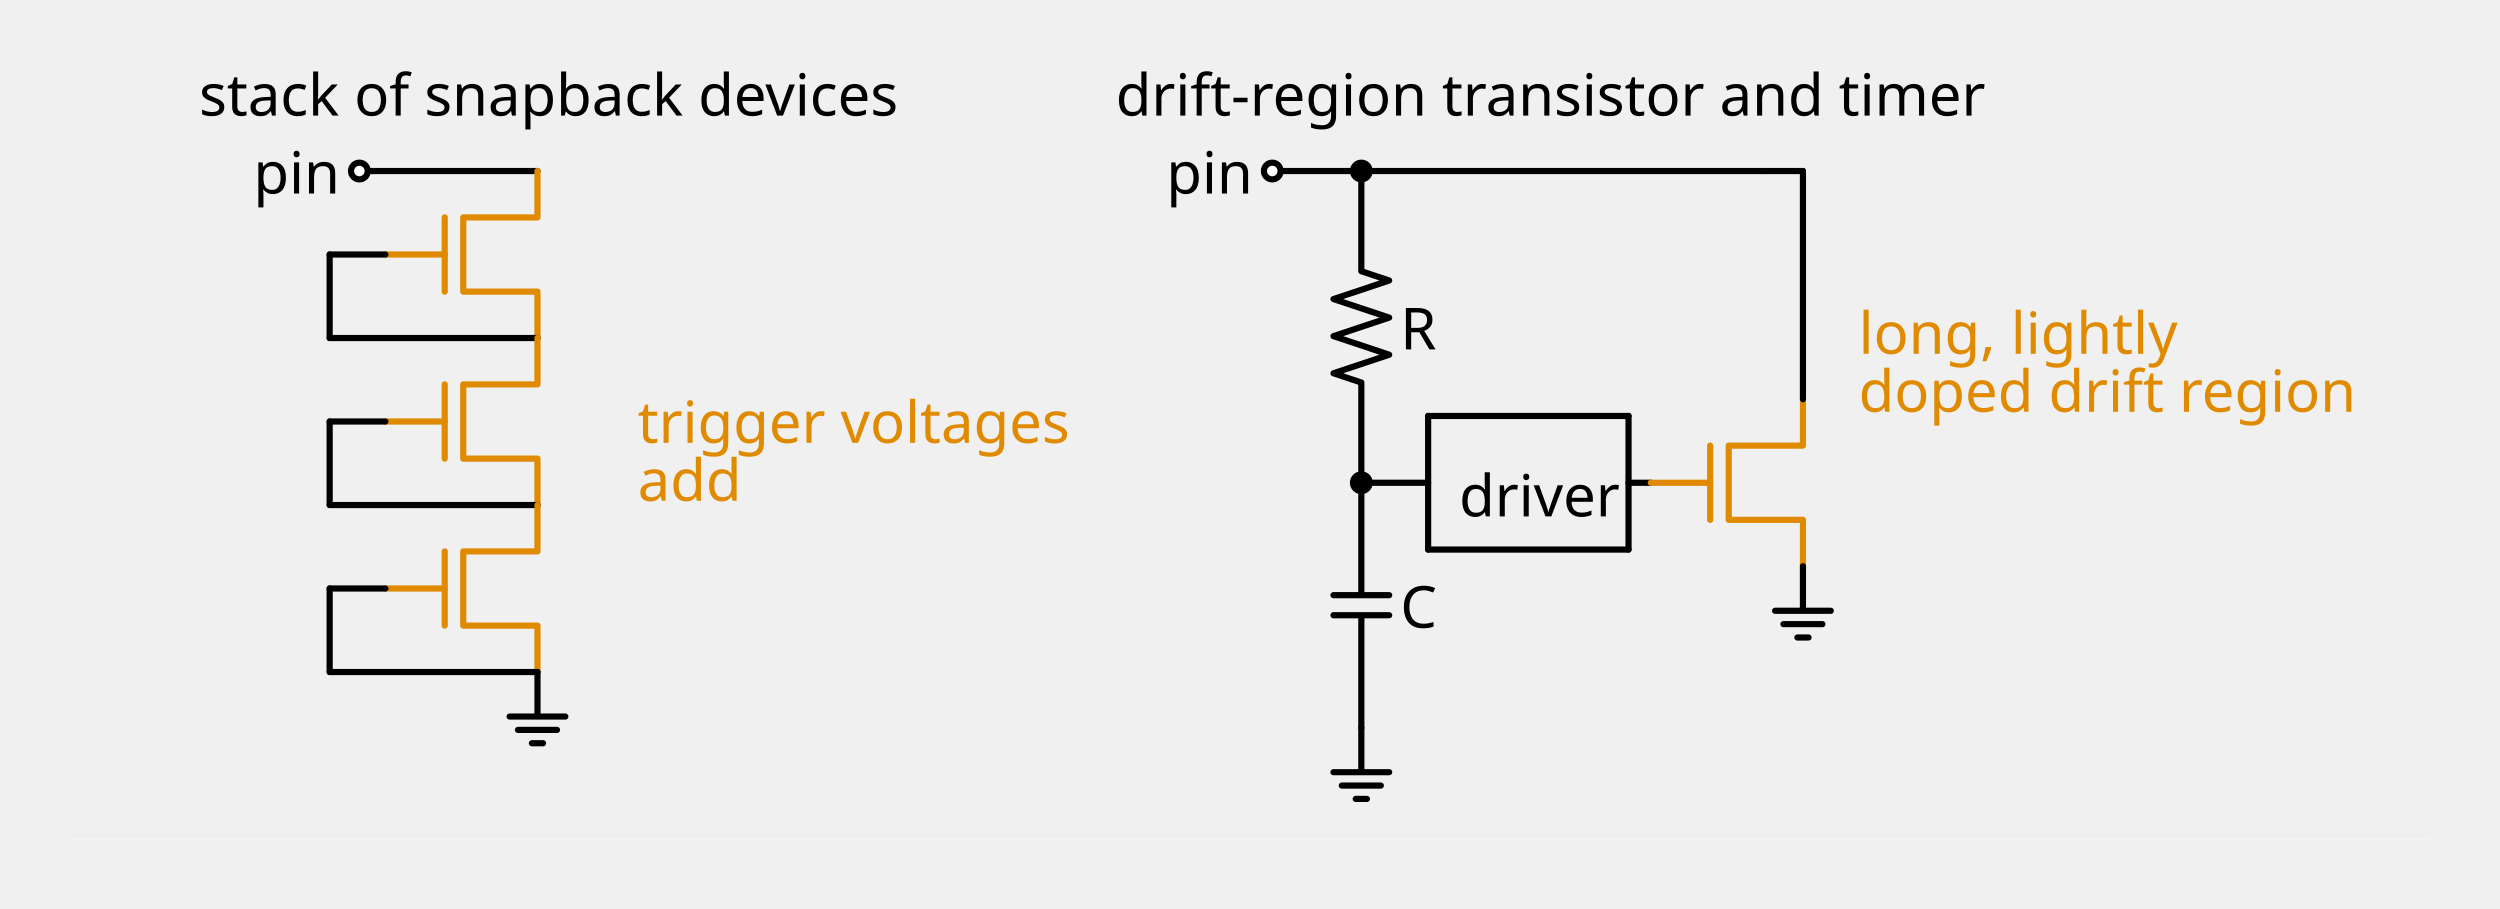
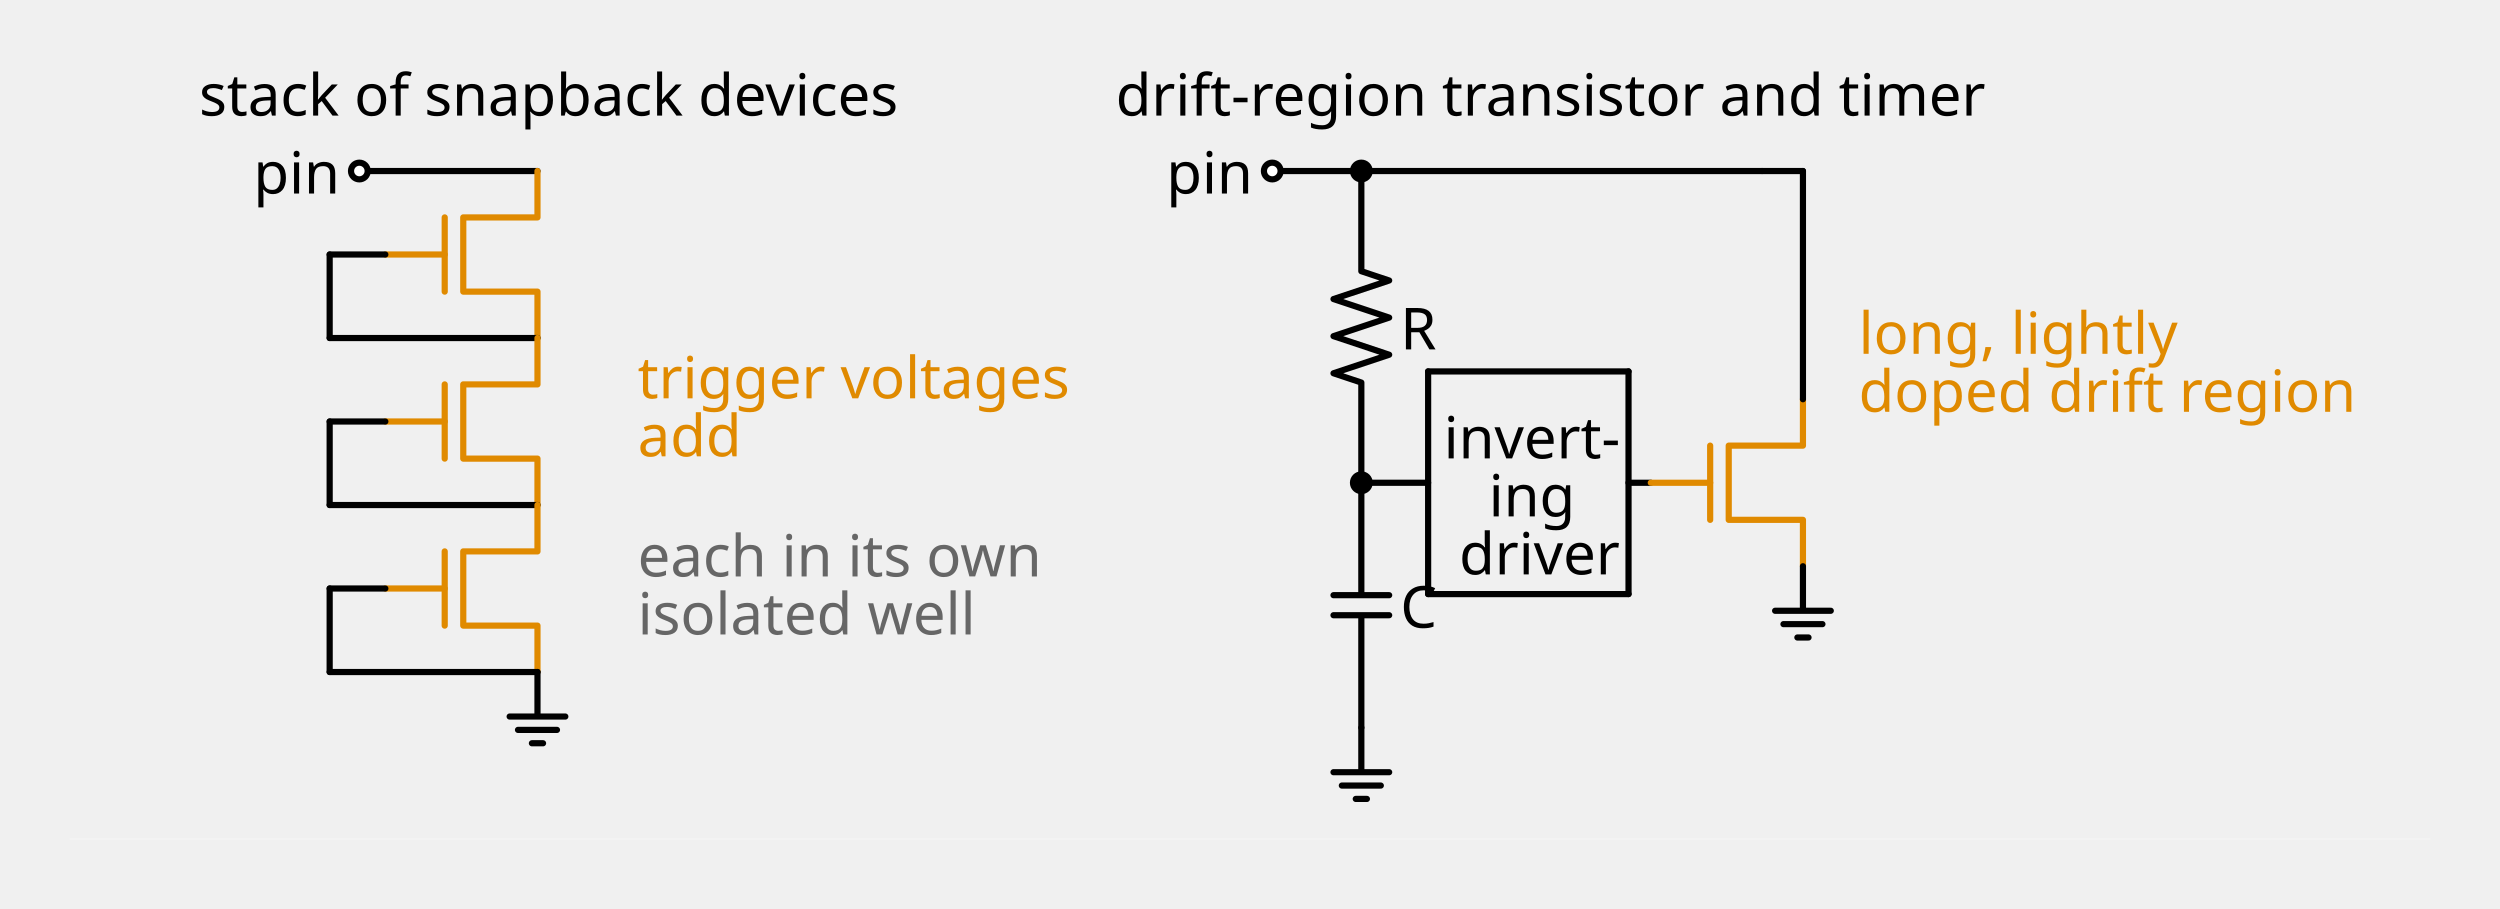
<svg xmlns="http://www.w3.org/2000/svg" xml:lang="en" height="235.12pt" width="646.72pt" viewBox="-92.96 -245.84 646.72 235.12">
  <path d="M 0.0,-201.6 L 23.04,-201.6 L 46.08,-201.6" style="stroke:black;fill:none;stroke-width:1.6;stroke-dasharray:-;stroke-linecap:round;stroke-linejoin:round;" />
  <path d="M 46.08,-158.4 L 46.08,-170.4 L 26.88,-170.4 L 26.88,-189.6 L 46.08,-189.6 L 46.08,-201.6" style="stroke:#e08a00;fill:none;stroke-width:1.6;stroke-dasharray:-;stroke-linecap:round;stroke-linejoin:round;" />
  <path d="M 22.08,-170.4 L 22.08,-189.6" style="stroke:#e08a00;fill:none;stroke-width:1.6;stroke-dasharray:-;stroke-linecap:round;stroke-linejoin:round;" />
  <path d="M 6.72,-180.0 L 22.08,-180" style="stroke:#e08a00;fill:none;stroke-width:1.6;stroke-dasharray:-;stroke-linecap:round;stroke-linejoin:round;" />
  <path d="M 6.72,-180.0 L -0.48,-180 L -7.68,-180" style="stroke:black;fill:none;stroke-width:1.6;stroke-dasharray:-;stroke-linecap:round;stroke-linejoin:round;" />
  <path d="M -7.68,-180.0 L -7.68,-169.2 L -7.68,-158.4" style="stroke:black;fill:none;stroke-width:1.6;stroke-dasharray:-;stroke-linecap:round;stroke-linejoin:round;" />
  <path d="M -7.68,-158.4 L 19.2,-158.4 L 46.08,-158.4" style="stroke:black;fill:none;stroke-width:1.6;stroke-dasharray:-;stroke-linecap:round;stroke-linejoin:round;" />
  <path d="M 46.08,-115.2 L 46.08,-127.2 L 26.88,-127.2 L 26.88,-146.4 L 46.08,-146.4 L 46.08,-158.4" style="stroke:#e08a00;fill:none;stroke-width:1.6;stroke-dasharray:-;stroke-linecap:round;stroke-linejoin:round;" />
  <path d="M 22.08,-127.2 L 22.08,-146.4" style="stroke:#e08a00;fill:none;stroke-width:1.6;stroke-dasharray:-;stroke-linecap:round;stroke-linejoin:round;" />
  <path d="M 6.72,-136.8 L 22.08,-136.8" style="stroke:#e08a00;fill:none;stroke-width:1.6;stroke-dasharray:-;stroke-linecap:round;stroke-linejoin:round;" />
  <path d="M 6.72,-136.8 L -0.48,-136.8 L -7.68,-136.8" style="stroke:black;fill:none;stroke-width:1.6;stroke-dasharray:-;stroke-linecap:round;stroke-linejoin:round;" />
  <path d="M -7.68,-136.8 L -7.68,-126 L -7.68,-115.2" style="stroke:black;fill:none;stroke-width:1.6;stroke-dasharray:-;stroke-linecap:round;stroke-linejoin:round;" />
  <path d="M -7.68,-115.2 L 19.2,-115.2 L 46.08,-115.2" style="stroke:black;fill:none;stroke-width:1.6;stroke-dasharray:-;stroke-linecap:round;stroke-linejoin:round;" />
  <path d="M 46.08,-72.0 L 46.08,-84 L 26.88,-84 L 26.88,-103.2 L 46.08,-103.2 L 46.08,-115.2" style="stroke:#e08a00;fill:none;stroke-width:1.6;stroke-dasharray:-;stroke-linecap:round;stroke-linejoin:round;" />
  <path d="M 22.08,-84 L 22.08,-103.2" style="stroke:#e08a00;fill:none;stroke-width:1.6;stroke-dasharray:-;stroke-linecap:round;stroke-linejoin:round;" />
  <path d="M 6.72,-93.6 L 22.08,-93.6" style="stroke:#e08a00;fill:none;stroke-width:1.6;stroke-dasharray:-;stroke-linecap:round;stroke-linejoin:round;" />
  <path d="M 6.72,-93.6 L -0.48,-93.6 L -7.68,-93.6" style="stroke:black;fill:none;stroke-width:1.6;stroke-dasharray:-;stroke-linecap:round;stroke-linejoin:round;" />
  <path d="M -7.68,-93.6 L -7.68,-82.8 L -7.68,-72" style="stroke:black;fill:none;stroke-width:1.6;stroke-dasharray:-;stroke-linecap:round;stroke-linejoin:round;" />
  <path d="M -7.68,-72.0 L 19.2,-72 L 46.08,-72" style="stroke:black;fill:none;stroke-width:1.6;stroke-dasharray:-;stroke-linecap:round;stroke-linejoin:round;" />
  <path d="M 46.08,-72.0 L 46.08,-60.48 L 38.88,-60.48 L 53.28,-60.48 M 41.04,-57.024 L 51.12,-57.024 M 44.64,-53.568 L 47.52,-53.568" style="stroke:black;fill:none;stroke-width:1.6;stroke-dasharray:-;stroke-linecap:round;stroke-linejoin:round;" />
  <path d="M 236.16,-201.6 L 299.52,-201.6 L 362.88,-201.6" style="stroke:black;fill:none;stroke-width:1.6;stroke-dasharray:-;stroke-linecap:round;stroke-linejoin:round;" />
  <path d="M 259.2,-201.6 L 259.2,-175.68 L 266.4,-173.28 L 252,-168.48 L 266.4,-163.68 L 252,-158.88 L 266.4,-154.08 L 252,-149.28 L 259.2,-146.88 L 259.2,-120.96" style="stroke:black;fill:none;stroke-width:1.6;stroke-dasharray:-;stroke-linecap:round;stroke-linejoin:round;" />
  <path d="M 259.2,-120.96 L 259.2,-91.872 M 266.4,-91.872 L 252,-91.872 M 266.4,-86.688 L 252,-86.688 M 259.2,-86.688 L 259.2,-57.6" style="stroke:black;fill:none;stroke-width:1.6;stroke-dasharray:-;stroke-linecap:round;stroke-linejoin:round;" />
  <path d="M 259.2,-57.6 L 259.2,-46.08 L 252,-46.08 L 266.4,-46.08 M 254.16,-42.624 L 264.24,-42.624 M 257.76,-39.168 L 260.64,-39.168" style="stroke:black;fill:none;stroke-width:1.6;stroke-dasharray:-;stroke-linecap:round;stroke-linejoin:round;" />
  <path d="M 259.2,-120.96 L 267.84,-120.96 L 276.48,-120.96" style="stroke:black;fill:none;stroke-width:1.6;stroke-dasharray:-;stroke-linecap:round;stroke-linejoin:round;" />
-   <path d="M 276.48,-103.68 L 302.4,-103.68 L 328.32,-103.68" style="stroke:black;fill:none;stroke-width:1.6;stroke-dasharray:-;stroke-linecap:round;stroke-linejoin:round;" />
-   <path d="M 328.32,-103.68 L 328.32,-120.96 L 328.32,-138.24" style="stroke:black;fill:none;stroke-width:1.6;stroke-dasharray:-;stroke-linecap:round;stroke-linejoin:round;" />
-   <path d="M 328.32,-138.24 L 302.4,-138.24 L 276.48,-138.24" style="stroke:black;fill:none;stroke-width:1.6;stroke-dasharray:-;stroke-linecap:round;stroke-linejoin:round;" />
-   <path d="M 276.48,-138.24 L 276.48,-120.96 L 276.48,-103.68" style="stroke:black;fill:none;stroke-width:1.6;stroke-dasharray:-;stroke-linecap:round;stroke-linejoin:round;" />
+   <path d="M 276.48,-92.16 L 302.4,-92.16 L 328.32,-92.16" style="stroke:black;fill:none;stroke-width:1.6;stroke-dasharray:-;stroke-linecap:round;stroke-linejoin:round;" />
+   <path d="M 328.32,-92.16 L 328.32,-120.96 L 328.32,-149.76" style="stroke:black;fill:none;stroke-width:1.6;stroke-dasharray:-;stroke-linecap:round;stroke-linejoin:round;" />
+   <path d="M 328.32,-149.76 L 302.4,-149.76 L 276.48,-149.76" style="stroke:black;fill:none;stroke-width:1.6;stroke-dasharray:-;stroke-linecap:round;stroke-linejoin:round;" />
+   <path d="M 276.48,-149.76 L 276.48,-120.96 L 276.48,-92.16" style="stroke:black;fill:none;stroke-width:1.6;stroke-dasharray:-;stroke-linecap:round;stroke-linejoin:round;" />
  <path d="M 328.32,-120.96 L 331.2,-120.96 L 334.08,-120.96" style="stroke:black;fill:none;stroke-width:1.6;stroke-dasharray:-;stroke-linecap:round;stroke-linejoin:round;" />
  <path d="M 373.44,-99.36 L 373.44,-111.36 L 354.24,-111.36 L 354.24,-130.56 L 373.44,-130.56 L 373.44,-142.56" style="stroke:#e08a00;fill:none;stroke-width:1.6;stroke-dasharray:-;stroke-linecap:round;stroke-linejoin:round;" />
  <path d="M 349.44,-111.36 L 349.44,-130.56" style="stroke:#e08a00;fill:none;stroke-width:1.6;stroke-dasharray:-;stroke-linecap:round;stroke-linejoin:round;" />
  <path d="M 334.08,-120.96 L 349.44,-120.96" style="stroke:#e08a00;fill:none;stroke-width:1.6;stroke-dasharray:-;stroke-linecap:round;stroke-linejoin:round;" />
  <path d="M 373.44,-142.56 L 373.44,-172.08 L 373.44,-201.6" style="stroke:black;fill:none;stroke-width:1.6;stroke-dasharray:-;stroke-linecap:round;stroke-linejoin:round;" />
  <path d="M 362.88,-201.6 L 368.16,-201.6 L 373.44,-201.6" style="stroke:black;fill:none;stroke-width:1.6;stroke-dasharray:-;stroke-linecap:round;stroke-linejoin:round;" />
  <path d="M 373.44,-99.36 L 373.44,-87.84 L 366.24,-87.84 L 380.64,-87.84 M 368.4,-84.384 L 378.48,-84.384 M 372,-80.928 L 374.88,-80.928" style="stroke:black;fill:none;stroke-width:1.6;stroke-dasharray:-;stroke-linecap:round;stroke-linejoin:round;" />
  <path d="M -74.88,-28.8 L 230.4,-28.8 L 535.68,-28.8" style="stroke:white;fill:none;stroke-width:0.1;stroke-dasharray:-;stroke-linecap:round;stroke-linejoin:round;" />
  <text x="48.96" y="-236.76" dominant-baseline="central" fill="black" font-size="15" font-family="sans" text-anchor="middle">
    <tspan x="48.96" dy="15">stack of snapback devices</tspan>
  </text>
-   <text x="72.0" y="-152.1" dominant-baseline="central" fill="#e08a00" font-size="15" font-family="sans" text-anchor="start">
+   <text x="72.0" y="-163.62" dominant-baseline="central" fill="#e08a00" font-size="15" font-family="sans" text-anchor="start">
    <tspan x="72.0" dy="15">trigger voltages</tspan>
    <tspan x="72.0" dy="15">add</tspan>
+   </text>
+   <text x="72.0" y="-117.54" dominant-baseline="central" fill="#666666" font-size="15" font-family="sans" text-anchor="start">
+     <tspan x="72.0" dy="15">each in its own</tspan>
+     <tspan x="72.0" dy="15">isolated well</tspan>
  </text>
  <text x="308.16" y="-236.76" dominant-baseline="central" fill="black" font-size="15" font-family="sans" text-anchor="middle">
    <tspan x="308.16" dy="15">drift-region transistor and timer</tspan>
  </text>
  <text x="269.28" y="-176.28" dominant-baseline="central" fill="black" font-size="15" font-family="sans" text-anchor="start">
    <tspan x="269.28" dy="15">R</tspan>
  </text>
  <text x="269.28" y="-104.28" dominant-baseline="central" fill="black" font-size="15" font-family="sans" text-anchor="start">
    <tspan x="269.28" dy="15">C</tspan>
  </text>
-   <text x="305.28" y="-133.08" dominant-baseline="central" fill="black" font-size="15" font-family="sans" text-anchor="middle">
+   <text x="305.28" y="-148.08" dominant-baseline="central" fill="black" font-size="15" font-family="sans" text-anchor="middle">
+     <tspan x="305.28" dy="15">invert-</tspan>
+     <tspan x="305.28" dy="15">ing</tspan>
    <tspan x="305.28" dy="15">driver</tspan>
  </text>
  <text x="387.84" y="-175.14" dominant-baseline="central" fill="#e08a00" font-size="15" font-family="sans" text-anchor="start">
    <tspan x="387.84" dy="15">long, lightly</tspan>
    <tspan x="387.84" dy="15">doped drift region</tspan>
  </text>
  <circle cx="0" cy="-201.6" r="2.16" style="stroke:black;fill:white;stroke-width:1.6;stroke-dasharray:-;" />
  <text x="-5.04" y="-216.6" dominant-baseline="central" fill="black" font-size="15" font-family="sans" text-anchor="end">
    <tspan x="-5.04" dy="15">pin</tspan>
  </text>
  <circle cx="236.16" cy="-201.6" r="2.16" style="stroke:black;fill:white;stroke-width:1.6;stroke-dasharray:-;" />
  <text x="231.12" y="-216.6" dominant-baseline="central" fill="black" font-size="15" font-family="sans" text-anchor="end">
    <tspan x="231.12" dy="15">pin</tspan>
  </text>
  <circle cx="259.2" cy="-201.6" r="2.16" style="stroke:black;fill:black;stroke-width:1.6;stroke-dasharray:-;" />
  <circle cx="259.2" cy="-120.96" r="2.16" style="stroke:black;fill:black;stroke-width:1.6;stroke-dasharray:-;" />
</svg>
